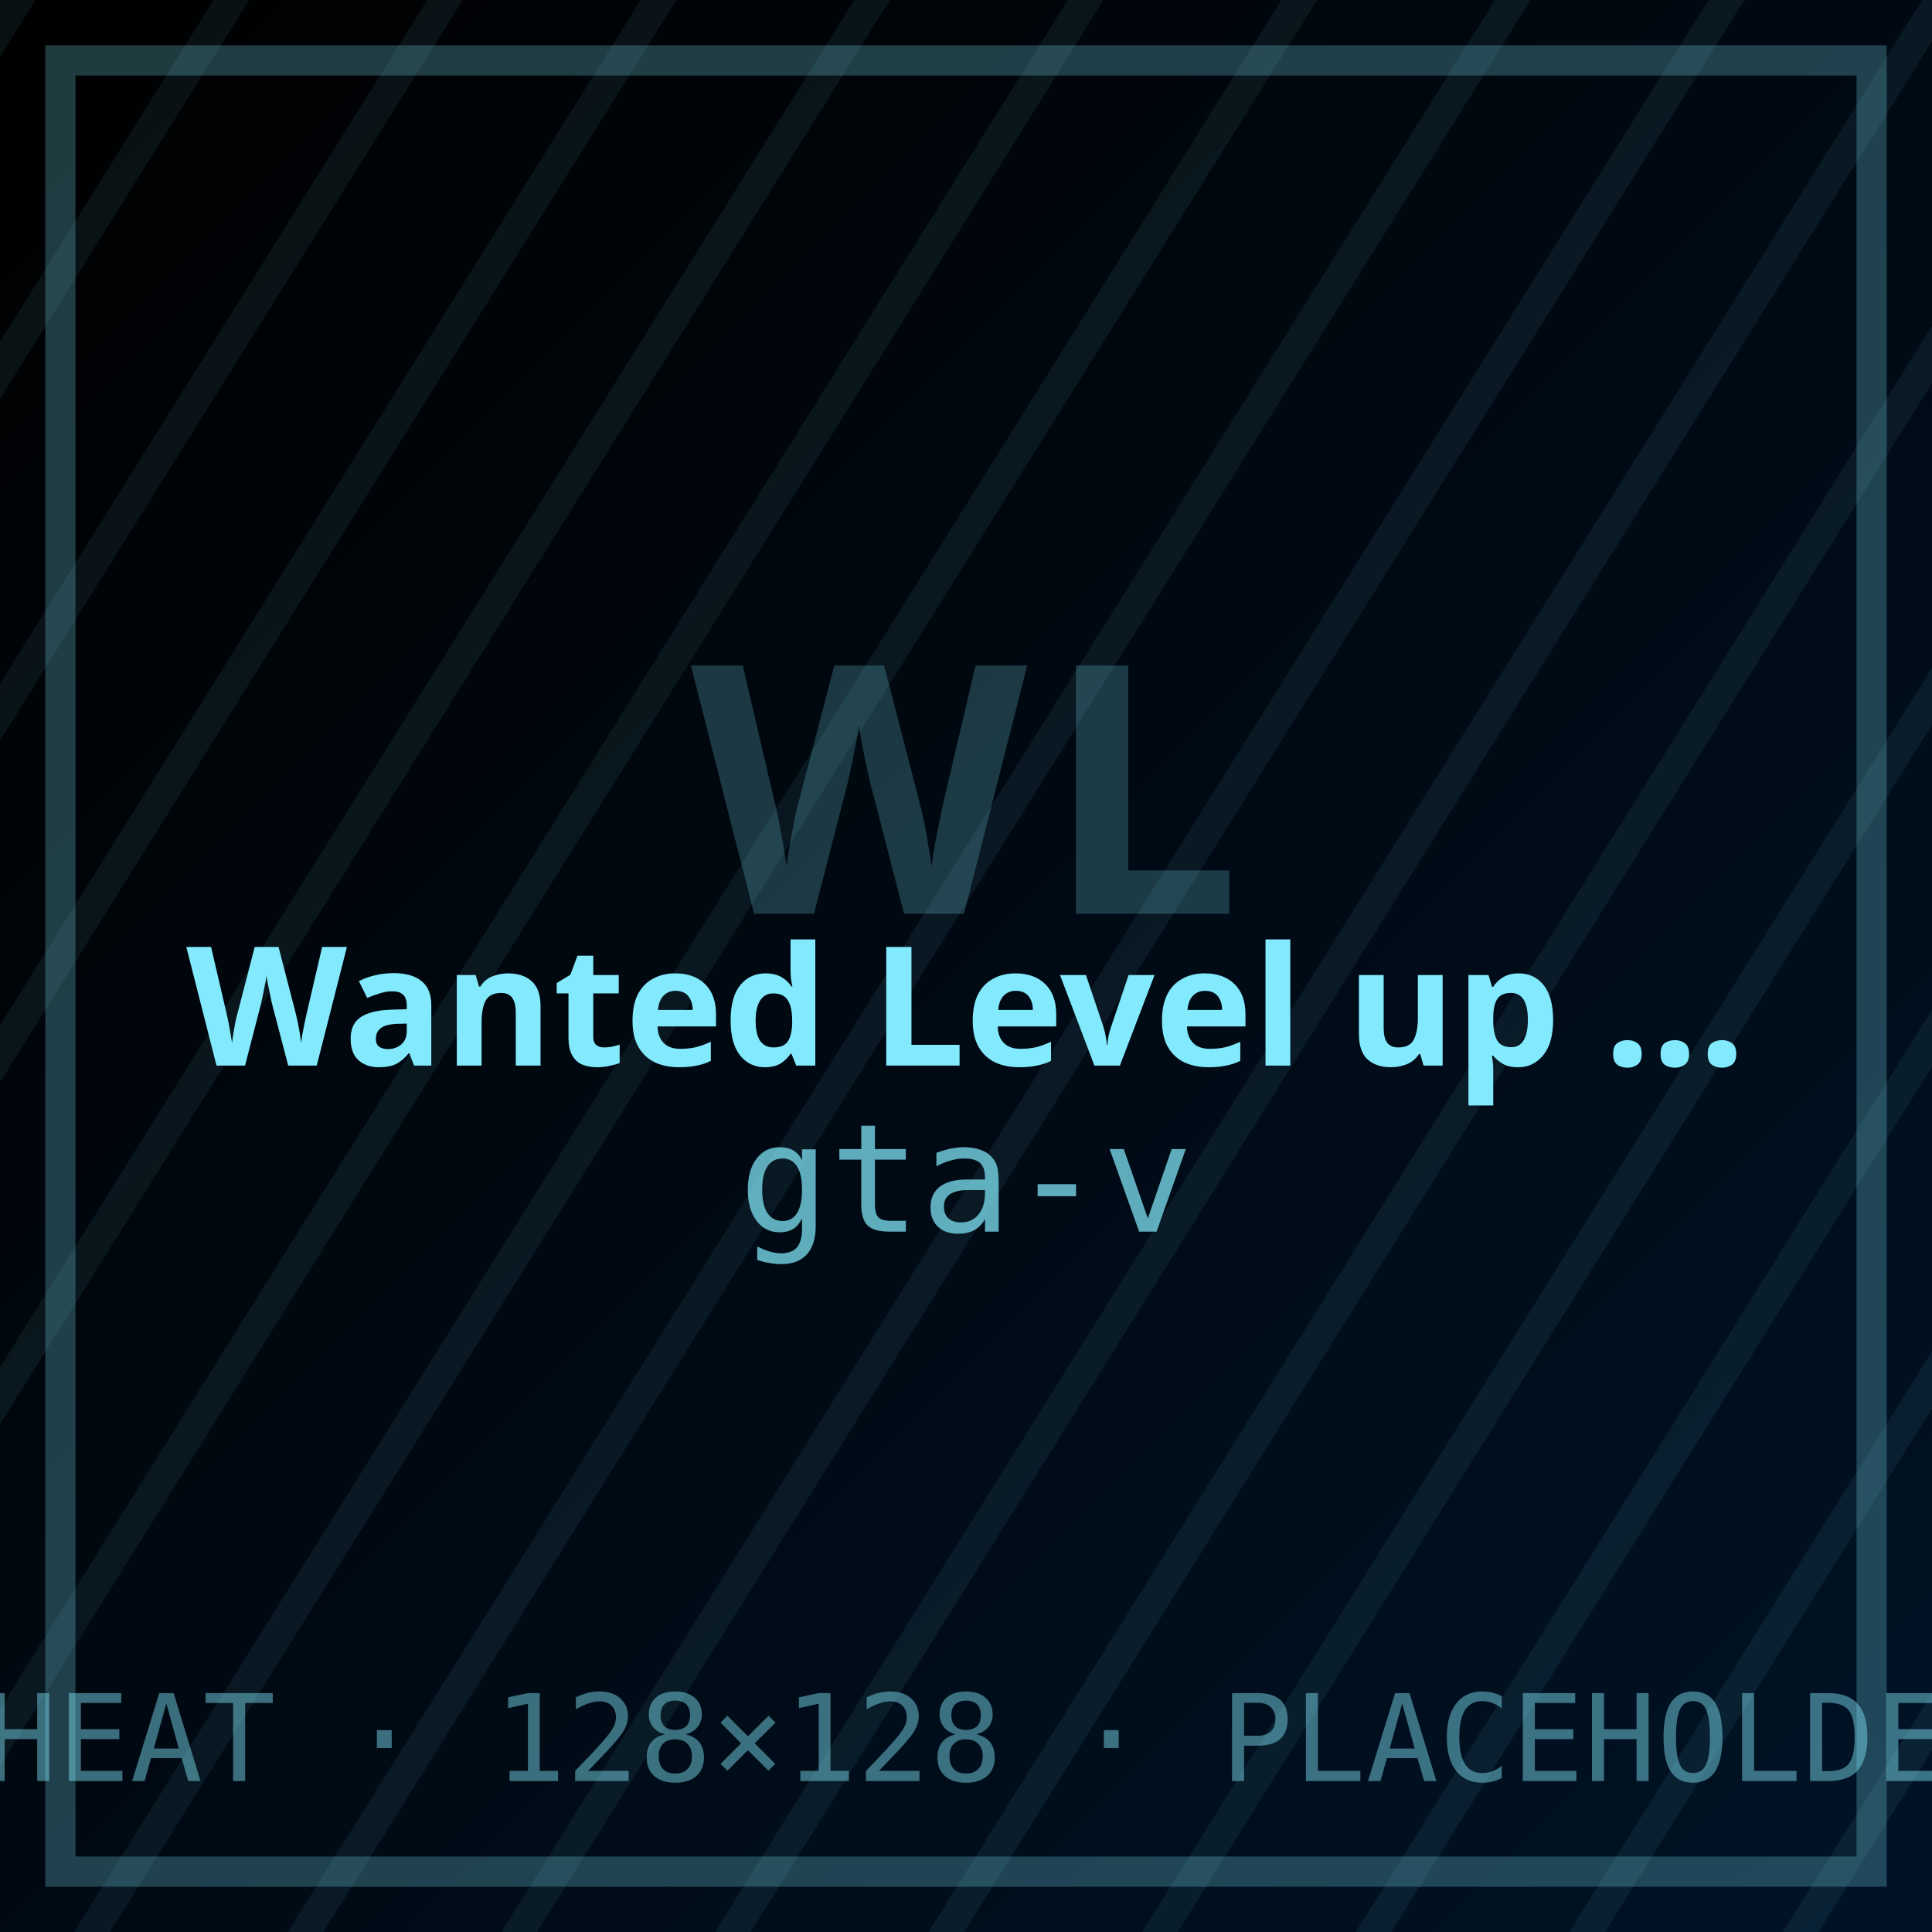
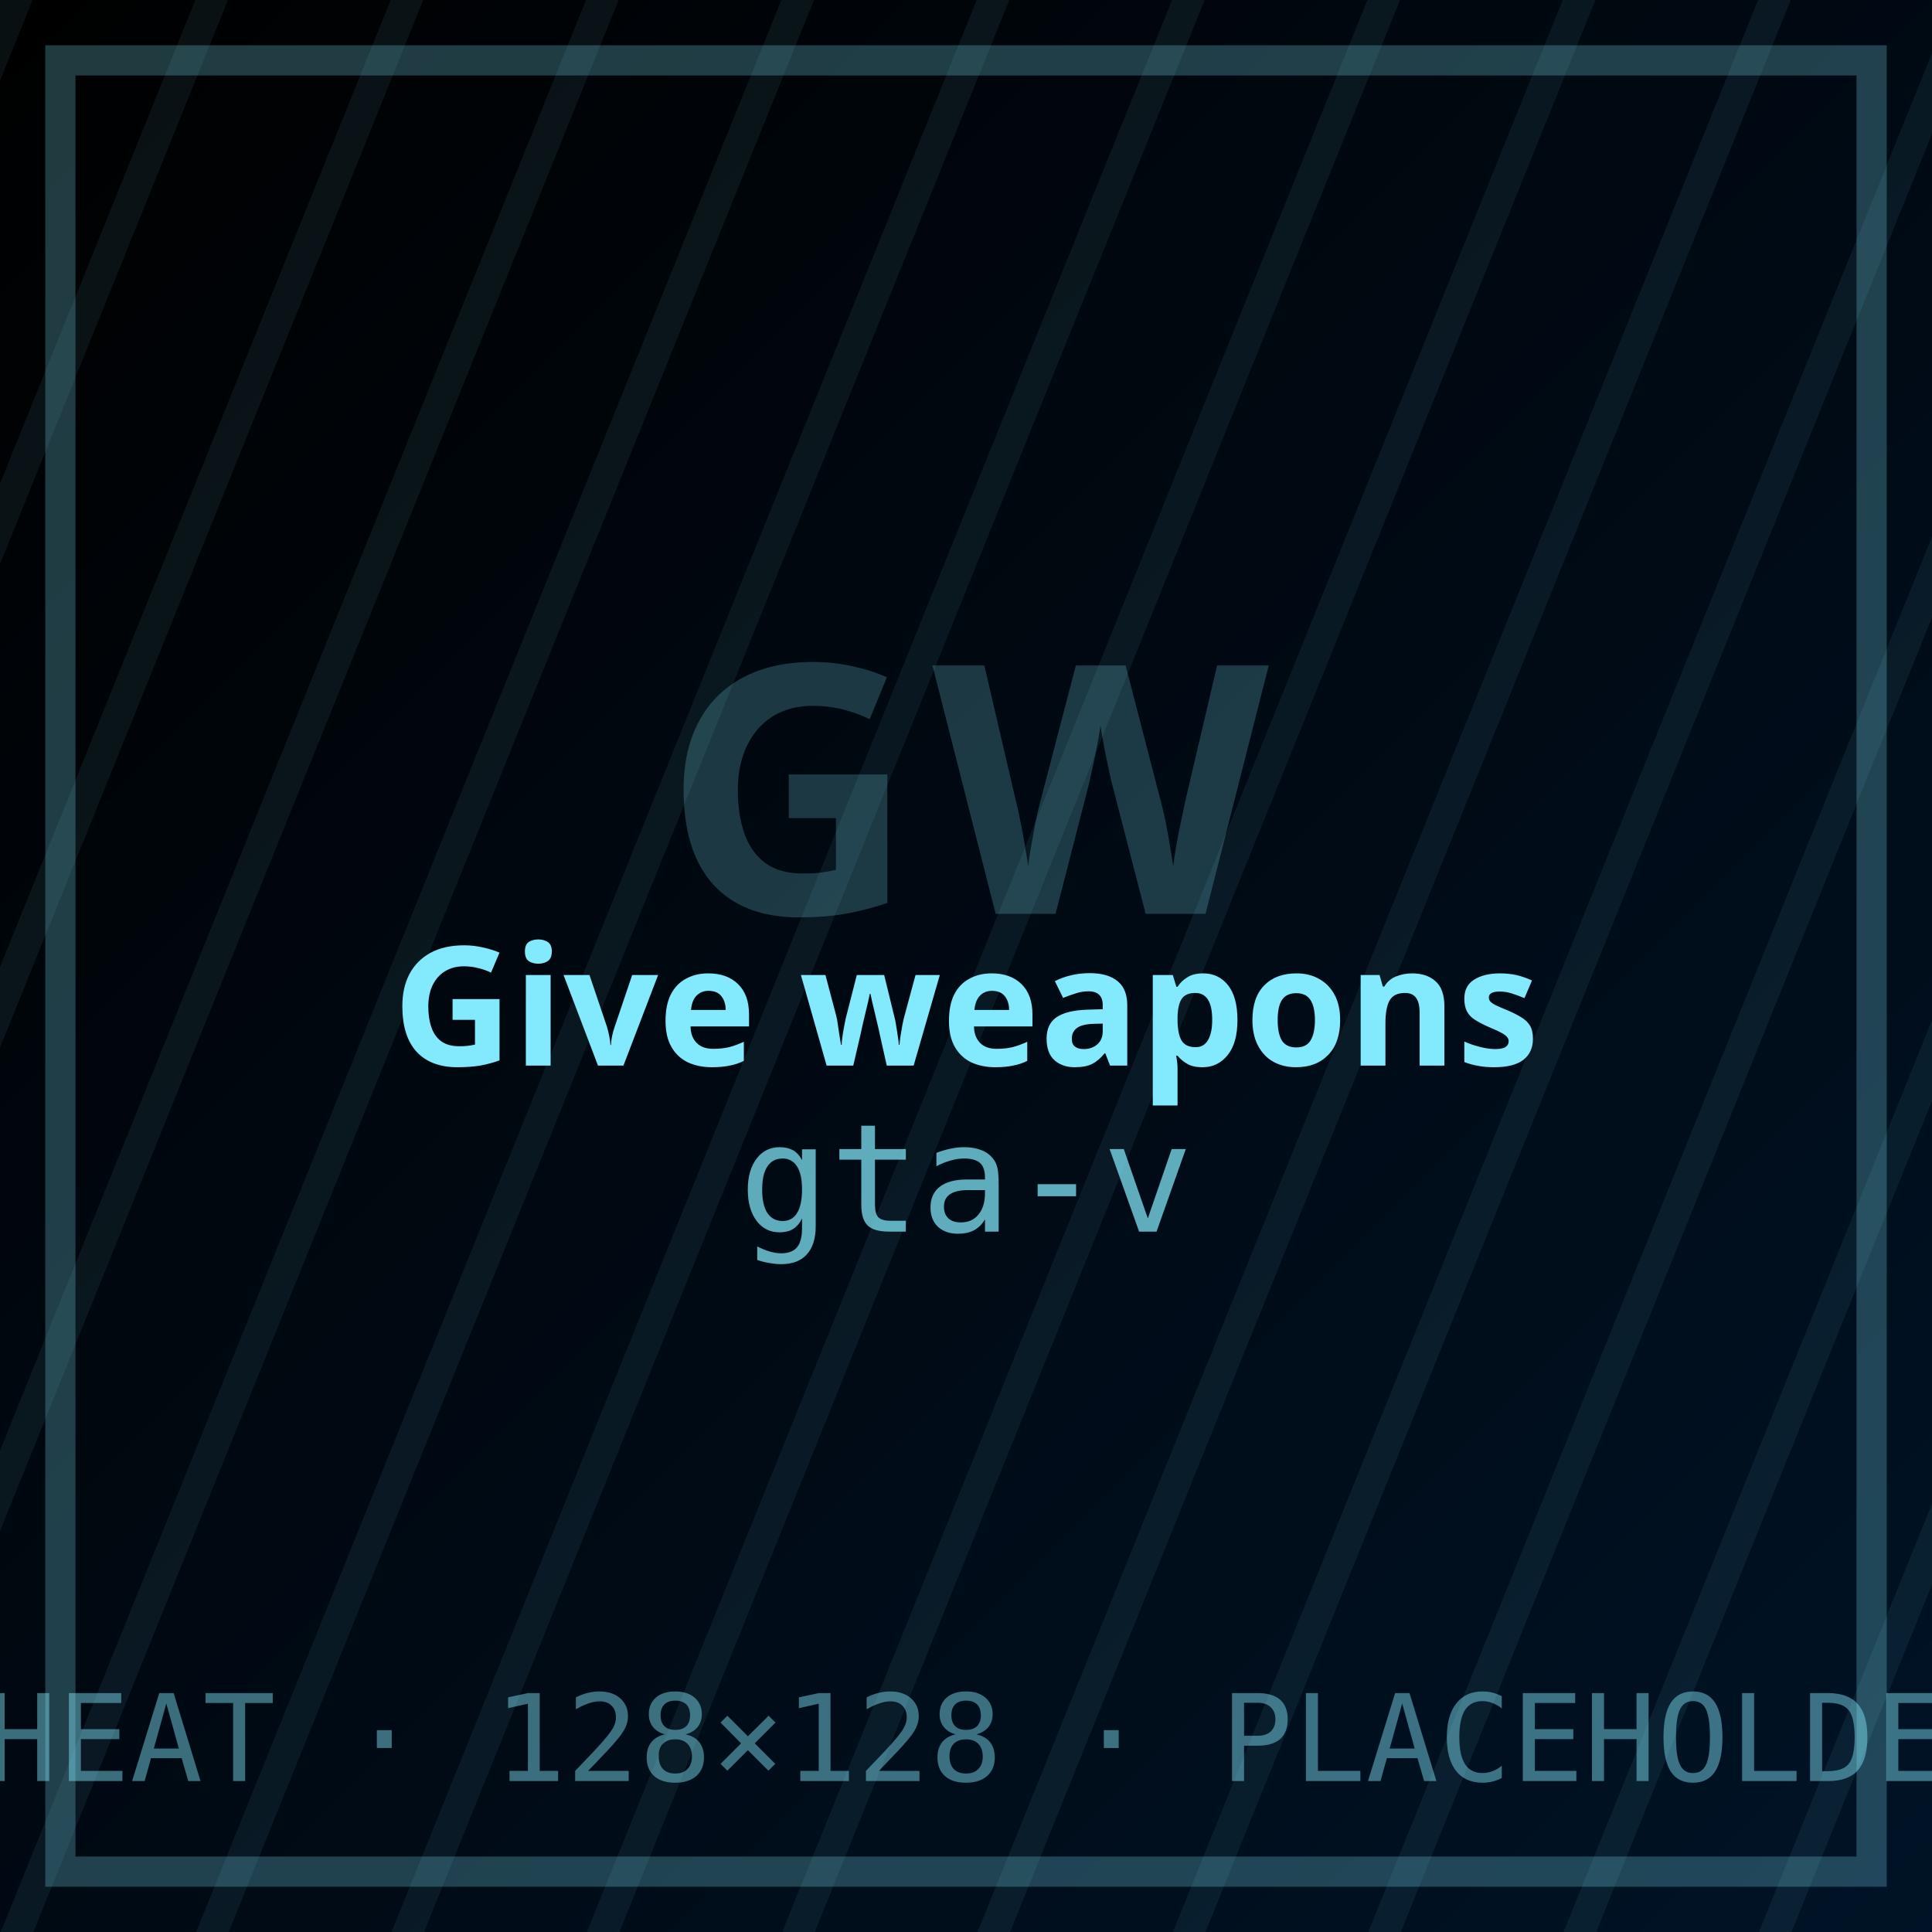
- <svg xmlns="http://www.w3.org/2000/svg" width="128" height="128" viewBox="0 0 128 128" role="img" aria-label="Wanted Level up &amp;#91; 4 &amp;#93; — placeholder image">
+ <svg xmlns="http://www.w3.org/2000/svg" width="128" height="128" viewBox="0 0 128 128" role="img" aria-label="Give weapons — placeholder image">
  <defs>
    <linearGradient id="g" x1="0" y1="0" x2="1" y2="1">
      <stop offset="0" stop-color="#000000" />
      <stop offset="1" stop-color="#001326" />
    </linearGradient>
-     <pattern id="p" width="12" height="12" patternUnits="userSpaceOnUse" patternTransform="rotate(32)">
+     <pattern id="p" width="12" height="12" patternUnits="userSpaceOnUse" patternTransform="rotate(22)">
      <rect width="2" height="12" fill="#83eafd" opacity="0.07" />
    </pattern>
  </defs>
  <rect width="128" height="128" fill="url(#g)" />
  <rect width="128" height="128" fill="url(#p)" />
  <rect x="4" y="4" width="120" height="120" fill="none" stroke="#83eafd" stroke-opacity="0.25" stroke-width="2" />
-   <text x="64" y="60.544" text-anchor="middle" font-family="ui-sans-serif,system-ui,sans-serif" font-weight="800" font-size="23.04" fill="#83eafd" fill-opacity="0.22" letter-spacing="1.152">WL</text>
-   <text x="64" y="70.6" text-anchor="middle" font-family="ui-sans-serif,system-ui,sans-serif" font-weight="700" font-size="11" fill="#83eafd">Wanted Level up …</text>
+   <text x="64" y="60.544" text-anchor="middle" font-family="ui-sans-serif,system-ui,sans-serif" font-weight="800" font-size="23.04" fill="#83eafd" fill-opacity="0.22" letter-spacing="1.152">GW</text>
+   <text x="64" y="70.6" text-anchor="middle" font-family="ui-sans-serif,system-ui,sans-serif" font-weight="700" font-size="11" fill="#83eafd">Give weapons</text>
  <text x="64" y="81.6" text-anchor="middle" font-family="ui-monospace,SFMono-Regular,monospace" font-size="10" fill="#83eafd" fill-opacity="0.72">gta-v</text>
  <text x="64" y="118" text-anchor="middle" font-family="ui-monospace,SFMono-Regular,monospace" font-size="8" fill="#83eafd" fill-opacity="0.45">CHEAT · 128×128 · PLACEHOLDER</text>
</svg>
